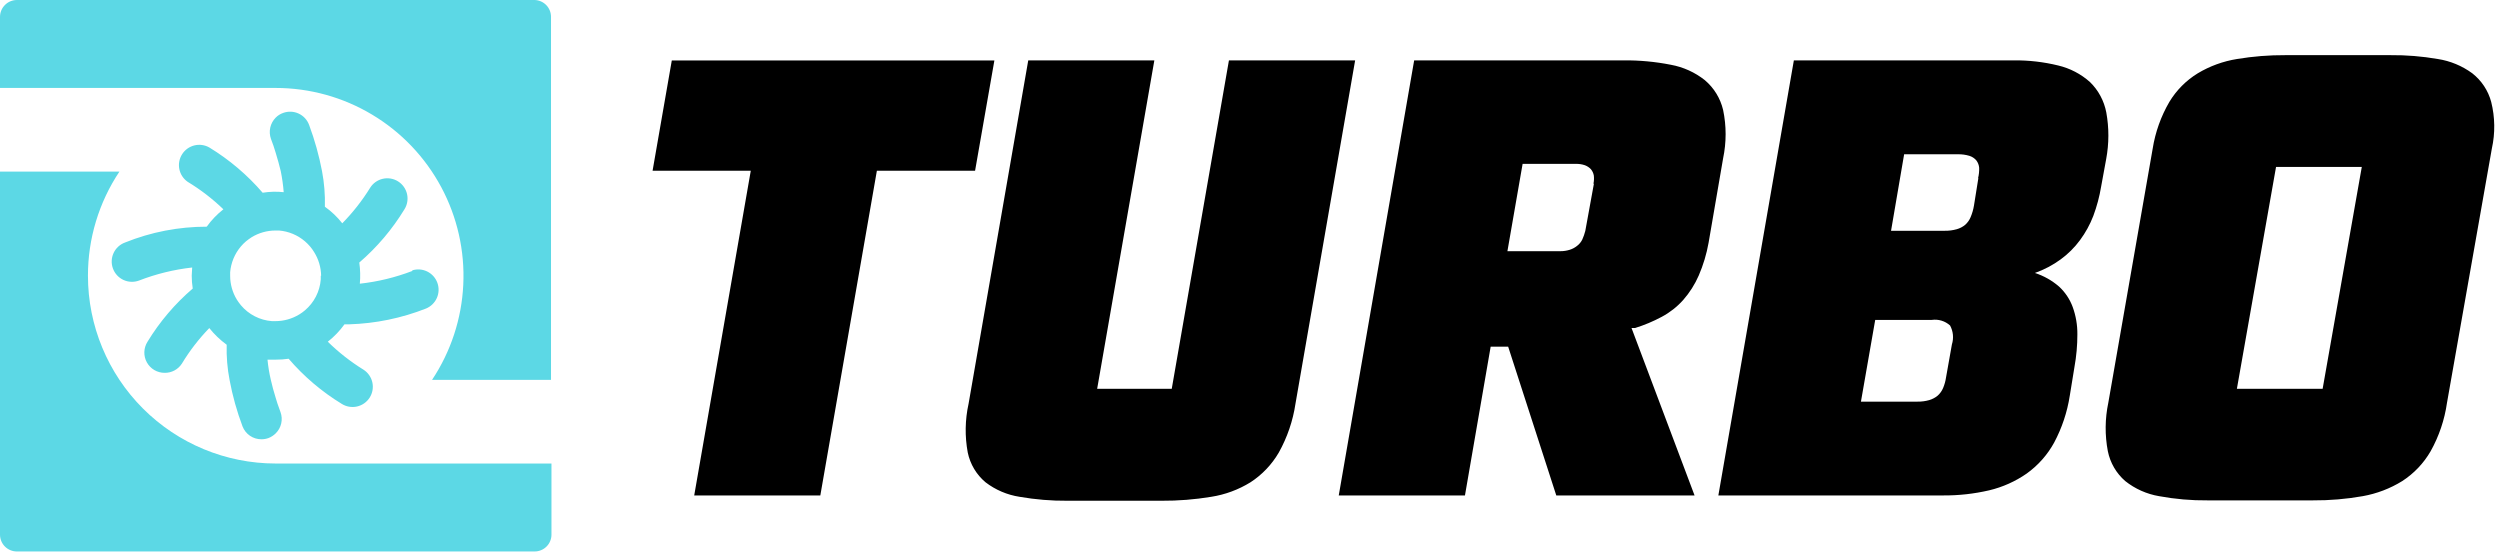
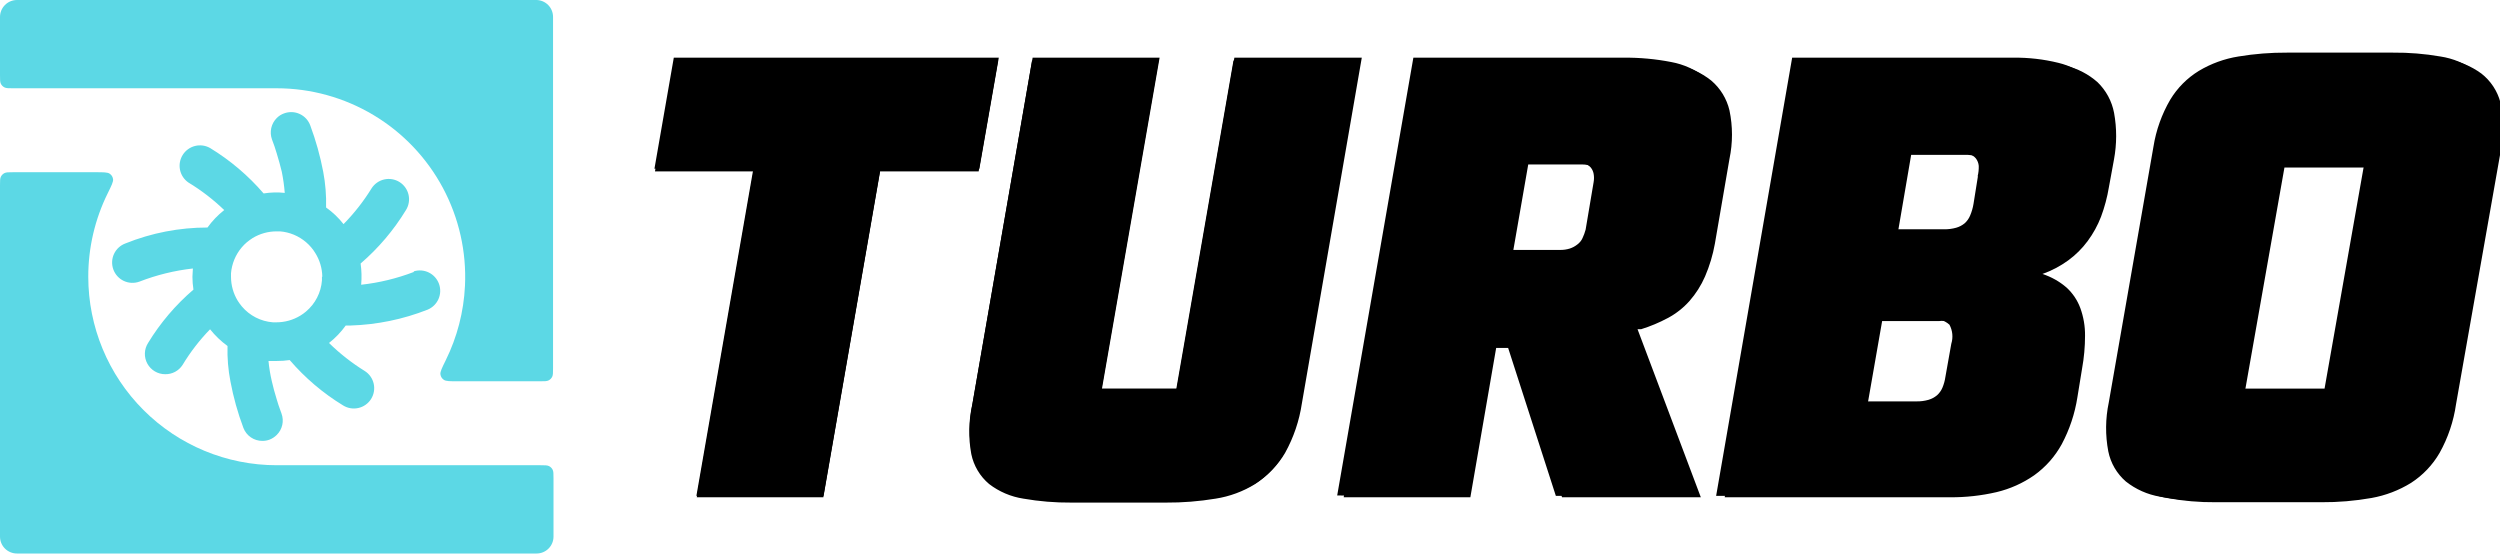
- <svg xmlns="http://www.w3.org/2000/svg" class="logo" width="272" height="60" viewBox="0 0 272 60">
-   <g class="logo__icon" fill="#5cd8e5">
-     <path fill-rule="evenodd" clip-rule="evenodd" d="M58.168 0H1.842C1.353 0 0.885 0.194 0.54 0.54C0.194 0.885 1.99791e-10 1.353 1.99791e-10 1.842V9.569H30C33.697 9.571 37.324 10.576 40.495 12.477C43.666 14.377 46.262 17.102 48.007 20.361C49.752 23.62 50.581 27.292 50.404 30.984C50.228 34.677 49.054 38.253 47.006 41.331H59.95V1.842C59.953 1.363 59.768 0.902 59.435 0.557C59.102 0.213 58.647 0.013 58.168 0ZM9.569 30C9.564 25.967 10.756 22.024 12.994 18.669H1.99791e-10V58.168C-3.56516e-06 58.409 0.048 58.648 0.14 58.871C0.233 59.094 0.369 59.297 0.54 59.467C0.711 59.637 0.914 59.772 1.138 59.863C1.361 59.955 1.601 60.001 1.842 60H58.168C58.654 60 59.12 59.807 59.463 59.463C59.807 59.12 60 58.654 60 58.168V50.431H30C24.581 50.431 19.384 48.279 15.553 44.447C11.721 40.616 9.569 35.419 9.569 30ZM39.15 30.866C41.103 30.65 43.021 30.185 44.856 29.482V29.413C45.398 29.245 45.985 29.292 46.493 29.545C47.002 29.799 47.393 30.238 47.587 30.772C47.78 31.306 47.761 31.894 47.532 32.414C47.303 32.934 46.883 33.346 46.359 33.565C43.688 34.617 40.855 35.2 37.985 35.287H37.478C36.965 36 36.355 36.636 35.665 37.179C36.84 38.331 38.139 39.35 39.539 40.216C40.032 40.529 40.382 41.025 40.51 41.595C40.638 42.166 40.534 42.764 40.221 43.258C39.908 43.751 39.411 44.101 38.841 44.228C38.271 44.356 37.673 44.252 37.179 43.94C35.009 42.616 33.06 40.959 31.404 39.031C30.939 39.099 30.47 39.133 30 39.13H29.104C29.174 39.864 29.294 40.593 29.462 41.311C29.602 41.938 29.781 42.595 30 43.302C30.113 43.71 30.243 44.071 30.382 44.456C30.427 44.58 30.472 44.705 30.518 44.836C30.662 45.23 30.69 45.657 30.598 46.067C30.506 46.476 30.299 46.851 30 47.146C29.773 47.372 29.502 47.548 29.203 47.663C28.96 47.75 28.704 47.794 28.447 47.793C28.001 47.796 27.565 47.664 27.197 47.413C26.829 47.162 26.546 46.805 26.386 46.389C25.773 44.757 25.303 43.074 24.982 41.361C24.734 40.092 24.627 38.8 24.663 37.507C23.955 36.99 23.319 36.381 22.771 35.695C21.632 36.869 20.629 38.168 19.784 39.569C19.582 39.879 19.304 40.134 18.977 40.308C18.649 40.482 18.283 40.57 17.912 40.564C17.517 40.566 17.129 40.46 16.788 40.26C16.447 40.059 16.167 39.771 15.977 39.424C15.786 39.078 15.692 38.687 15.705 38.291C15.718 37.896 15.838 37.512 16.05 37.179C17.375 35.003 19.035 33.051 20.969 31.394C20.897 30.933 20.861 30.467 20.86 30C20.86 29.851 20.872 29.701 20.884 29.552C20.897 29.403 20.909 29.253 20.909 29.104C18.924 29.327 16.977 29.805 15.114 30.528C14.565 30.728 13.959 30.703 13.428 30.456C12.898 30.21 12.487 29.763 12.287 29.213C12.086 28.664 12.112 28.058 12.358 27.527C12.605 26.997 13.052 26.586 13.601 26.386C16.427 25.246 19.446 24.662 22.492 24.663C23.004 23.95 23.614 23.313 24.305 22.771C23.126 21.634 21.823 20.632 20.422 19.784C19.953 19.46 19.627 18.967 19.513 18.408C19.399 17.849 19.506 17.268 19.811 16.786C20.115 16.303 20.595 15.958 21.148 15.821C21.702 15.684 22.287 15.766 22.781 16.05C24.958 17.377 26.913 19.037 28.576 20.969C29.333 20.847 30.104 20.827 30.866 20.909C30.807 20.143 30.7 19.382 30.548 18.629C30.398 18.012 30.219 17.345 30 16.638C29.851 16.11 29.681 15.642 29.482 15.114C29.34 14.719 29.313 14.29 29.404 13.879C29.496 13.469 29.703 13.092 30 12.794C30.226 12.566 30.502 12.392 30.806 12.287C31.078 12.187 31.367 12.142 31.657 12.153C31.946 12.165 32.231 12.235 32.493 12.357C32.756 12.479 32.992 12.652 33.188 12.865C33.384 13.079 33.535 13.329 33.634 13.601C34.242 15.235 34.712 16.917 35.038 18.629C35.279 19.902 35.382 21.197 35.347 22.492C36.061 22.998 36.699 23.605 37.239 24.295C38.393 23.122 39.412 21.823 40.276 20.422C40.588 19.928 41.085 19.578 41.655 19.451C42.226 19.323 42.824 19.427 43.317 19.739C43.811 20.052 44.16 20.549 44.288 21.119C44.416 21.69 44.312 22.287 43.999 22.781C42.675 24.954 41.019 26.906 39.091 28.566C39.199 29.328 39.219 30.1 39.15 30.866ZM34.899 30.398V30H34.939C34.925 29.086 34.659 28.194 34.172 27.421C34.043 27.207 33.897 27.004 33.734 26.814C33.053 26.013 32.136 25.449 31.115 25.201C30.866 25.141 30.613 25.101 30.358 25.081H29.96C29.05 25.083 28.158 25.335 27.381 25.808C27.168 25.946 26.962 26.096 26.764 26.256C25.967 26.938 25.406 27.855 25.161 28.875C25.101 29.12 25.061 29.37 25.041 29.622V30.02C25.044 30.93 25.295 31.822 25.768 32.599C25.904 32.814 26.054 33.02 26.216 33.216C26.634 33.713 27.148 34.121 27.726 34.416C28.303 34.712 28.934 34.89 29.582 34.939H29.98C30.89 34.937 31.782 34.685 32.559 34.212C32.773 34.083 32.976 33.936 33.166 33.774C33.666 33.355 34.077 32.841 34.374 32.261C34.672 31.681 34.85 31.048 34.899 30.398Z" />
+ <svg xmlns="http://www.w3.org/2000/svg" class="logo" width="271" height="60" viewBox="0 0 271 60">
+   <g class="logo__icon" fill="#5CD8E5">
+     <path d="M9.569 30C9.565 26.851 10.291 23.756 11.676 20.953C12.09 20.113 12.297 19.694 12.256 19.419C12.217 19.164 12.1 18.975 11.888 18.828C11.661 18.669 11.226 18.669 10.355 18.669H1.412C0.918 18.669 0.671 18.669 0.482 18.765C0.316 18.85 0.181 18.985 0.096 19.151C0 19.34 1.99791e-10 19.587 1.99791e-10 20.081V58.168C-3.56516e-06 58.409 0.048 58.648 0.14 58.871C0.233 59.094 0.369 59.297 0.54 59.467C0.711 59.637 0.914 59.772 1.138 59.863C1.361 59.955 1.601 60.001 1.842 60H58.168C58.654 60 59.12 59.807 59.463 59.463C59.807 59.12 60 58.654 60 58.168V51.843C60 51.349 60 51.102 59.904 50.913C59.819 50.747 59.684 50.612 59.518 50.528C59.329 50.431 59.082 50.431 58.588 50.431H30C24.581 50.431 19.384 48.279 15.553 44.447C11.721 40.616 9.569 35.419 9.569 30Z" />
+     <path d="M39.15 30.866C41.103 30.65 43.021 30.185 44.855 29.482V29.413C45.398 29.245 45.985 29.292 46.493 29.545C47.002 29.799 47.393 30.238 47.587 30.772C47.78 31.306 47.761 31.894 47.532 32.414C47.303 32.934 46.883 33.346 46.359 33.565C43.688 34.617 40.855 35.2 37.985 35.287H37.477C36.965 36 36.355 36.636 35.665 37.179C36.84 38.331 38.139 39.35 39.539 40.216C40.032 40.529 40.382 41.025 40.51 41.595C40.638 42.166 40.534 42.764 40.221 43.258C39.908 43.751 39.411 44.101 38.841 44.228C38.27 44.356 37.673 44.252 37.179 43.94C35.009 42.616 33.06 40.959 31.404 39.031C30.939 39.099 30.47 39.133 30 39.13H29.104C29.174 39.864 29.294 40.593 29.462 41.311C29.602 41.938 29.781 42.595 30 43.302C30.113 43.71 30.243 44.071 30.382 44.456C30.427 44.58 30.472 44.705 30.518 44.836C30.662 45.23 30.689 45.657 30.598 46.067C30.506 46.476 30.299 46.851 30 47.146C29.773 47.372 29.502 47.548 29.203 47.663C28.96 47.75 28.704 47.794 28.447 47.793C28.001 47.796 27.565 47.664 27.197 47.413C26.829 47.162 26.546 46.805 26.386 46.389C25.773 44.757 25.303 43.074 24.982 41.361C24.734 40.092 24.627 38.8 24.663 37.507C23.955 36.99 23.319 36.381 22.771 35.695C21.631 36.869 20.629 38.168 19.784 39.569C19.582 39.879 19.304 40.134 18.977 40.308C18.649 40.482 18.283 40.57 17.912 40.564C17.517 40.566 17.129 40.46 16.788 40.26C16.447 40.059 16.167 39.771 15.976 39.424C15.786 39.078 15.692 38.687 15.705 38.291C15.718 37.896 15.838 37.512 16.05 37.179C17.375 35.003 19.035 33.051 20.969 31.394C20.897 30.933 20.861 30.467 20.86 30C20.86 29.851 20.872 29.701 20.884 29.552C20.897 29.403 20.909 29.253 20.909 29.104C18.924 29.327 16.977 29.805 15.114 30.528C14.565 30.728 13.959 30.703 13.428 30.456C12.898 30.21 12.487 29.763 12.287 29.213C12.086 28.664 12.112 28.058 12.358 27.527C12.605 26.997 13.052 26.586 13.601 26.386C16.427 25.246 19.446 24.662 22.492 24.663C23.004 23.95 23.614 23.313 24.305 22.771C23.126 21.634 21.823 20.632 20.422 19.784C19.953 19.46 19.627 18.967 19.513 18.408C19.399 17.849 19.506 17.268 19.811 16.786C20.115 16.304 20.595 15.958 21.148 15.821C21.702 15.684 22.287 15.766 22.781 16.05C24.958 17.377 26.913 19.037 28.576 20.969C29.333 20.847 30.104 20.827 30.866 20.909C30.807 20.144 30.7 19.382 30.548 18.629C30.398 18.012 30.219 17.345 30 16.638C29.851 16.11 29.681 15.642 29.482 15.114C29.34 14.719 29.313 14.29 29.404 13.879C29.496 13.469 29.703 13.092 30 12.795C30.226 12.566 30.502 12.392 30.806 12.287C31.078 12.187 31.367 12.142 31.657 12.153C31.946 12.165 32.231 12.235 32.493 12.357C32.756 12.479 32.992 12.652 33.188 12.865C33.384 13.079 33.535 13.329 33.634 13.601C34.242 15.235 34.712 16.917 35.038 18.629C35.279 19.902 35.382 21.198 35.347 22.492C36.061 22.998 36.699 23.605 37.239 24.295C38.393 23.122 39.412 21.823 40.275 20.422C40.588 19.928 41.085 19.578 41.655 19.451C42.225 19.323 42.823 19.427 43.317 19.739C43.811 20.052 44.16 20.549 44.288 21.119C44.416 21.69 44.312 22.288 43.999 22.781C42.675 24.954 41.019 26.906 39.09 28.566C39.199 29.328 39.219 30.1 39.15 30.866ZM34.899 30.398V30H34.938C34.925 29.086 34.659 28.194 34.172 27.421C34.043 27.207 33.896 27.004 33.734 26.814C33.053 26.013 32.136 25.449 31.115 25.201C30.866 25.141 30.613 25.101 30.358 25.081H29.96C29.05 25.083 28.158 25.335 27.381 25.808C27.168 25.946 26.961 26.096 26.764 26.256C25.967 26.938 25.406 27.855 25.161 28.875C25.101 29.12 25.061 29.37 25.041 29.622V30.02C25.044 30.93 25.295 31.822 25.768 32.599C25.904 32.814 26.053 33.02 26.216 33.216C26.634 33.713 27.148 34.121 27.725 34.416C28.303 34.712 28.934 34.89 29.582 34.939H29.98C30.89 34.937 31.782 34.685 32.559 34.212C32.773 34.083 32.976 33.936 33.166 33.774C33.666 33.355 34.076 32.841 34.374 32.261C34.672 31.681 34.85 31.048 34.899 30.398Z" />
+     <path d="M58.168 0H1.842C1.353 0 0.885 0.194 0.54 0.54C0.194 0.885 1.99791e-10 1.353 1.99791e-10 1.842V8.157C1.99791e-10 8.651 0 8.898 0.096 9.087C0.181 9.253 0.316 9.388 0.482 9.472C0.671 9.569 0.918 9.569 1.412 9.569H30C33.697 9.571 37.324 10.576 40.495 12.477C43.666 14.377 46.262 17.102 48.007 20.361C49.752 23.62 50.58 27.292 50.404 30.984C50.27 33.797 49.557 36.541 48.32 39.049C47.907 39.888 47.7 40.307 47.742 40.581C47.78 40.836 47.898 41.025 48.11 41.172C48.337 41.331 48.772 41.331 49.641 41.331H58.538C59.032 41.331 59.28 41.331 59.468 41.235C59.634 41.15 59.769 41.015 59.854 40.849C59.95 40.66 59.95 40.413 59.95 39.919V1.842C59.953 1.363 59.768 0.902 59.435 0.557C59.102 0.213 58.647 0.013 58.168 0Z" />
  </g>
  <g class="logo__wordmark" fill="#000">
    <path fill-rule="evenodd" clip-rule="evenodd" d="M268.982 7.973C269.989 8.76 270.713 9.854 271.043 11.089C271.46 12.754 271.484 14.492 271.113 16.167L266.234 43.817C265.97 45.671 265.366 47.46 264.452 49.094C263.694 50.405 262.636 51.518 261.365 52.34C260.048 53.155 258.588 53.712 257.064 53.983C255.269 54.3 253.449 54.453 251.627 54.441H240.197C238.424 54.458 236.653 54.305 234.91 53.983C233.563 53.754 232.296 53.189 231.226 52.34C230.254 51.497 229.589 50.356 229.334 49.094C229.001 47.349 229.018 45.556 229.384 43.817L234.213 16.167C234.497 14.377 235.112 12.655 236.025 11.089C236.792 9.817 237.854 8.748 239.121 7.973C240.433 7.187 241.883 6.66 243.393 6.419C245.13 6.131 246.889 5.991 248.65 6.001H260.081C261.806 5.985 263.528 6.125 265.228 6.419C266.586 6.628 267.874 7.161 268.982 7.973ZM243.373 42.304H252.702L256.964 18.159H247.634L243.373 42.304ZM185.484 8.719C186.479 9.559 187.177 10.698 187.475 11.965C187.838 13.699 187.838 15.489 187.475 17.223L185.892 26.423C185.674 27.641 185.317 28.831 184.827 29.967C184.405 30.939 183.833 31.84 183.134 32.636C182.466 33.384 181.67 34.008 180.784 34.478C179.866 34.97 178.902 35.373 177.907 35.683H177.508L184.369 53.904H169.324L164.087 37.714H162.185L159.387 53.904H145.656L153.861 6.569H176.612C178.35 6.549 180.085 6.71 181.79 7.047C183.14 7.294 184.408 7.868 185.484 8.719ZM172.48 25.128L173.416 19.991H173.366C173.43 19.693 173.444 19.387 173.406 19.084C173.36 18.835 173.25 18.602 173.088 18.407C172.907 18.217 172.686 18.071 172.44 17.979C172.12 17.87 171.783 17.82 171.445 17.83H165.66L164.007 27.329H169.782C170.119 27.33 170.455 27.279 170.778 27.179C171.071 27.089 171.345 26.944 171.584 26.751C171.825 26.57 172.019 26.335 172.152 26.064C172.288 25.762 172.398 25.449 172.48 25.128ZM133.708 6.569L127.485 42.304H119.37L125.593 6.569H111.873L105.381 43.927C104.995 45.672 104.965 47.477 105.291 49.234C105.554 50.499 106.234 51.639 107.223 52.47C108.308 53.302 109.585 53.846 110.937 54.053C112.653 54.351 114.393 54.495 116.134 54.481H126.37C128.181 54.492 129.99 54.349 131.777 54.053C133.295 53.816 134.751 53.278 136.058 52.47C137.323 51.647 138.377 50.539 139.135 49.234C140.054 47.589 140.668 45.791 140.947 43.927L147.439 6.569H133.708ZM108.189 6.579H73.091L71 18.577H81.684L75.53 53.904H89.251L95.404 18.577H106.088L108.189 6.579ZM229.165 12.234C228.926 10.972 228.303 9.814 227.382 8.919C226.399 8.046 225.216 7.43 223.937 7.126C222.344 6.736 220.708 6.548 219.068 6.569H195.172L186.957 53.904H211.372C213.074 53.919 214.772 53.731 216.43 53.346C217.889 52.998 219.27 52.38 220.502 51.524C221.737 50.64 222.758 49.49 223.489 48.158C224.34 46.564 224.916 44.837 225.192 43.051L225.7 39.934C225.912 38.765 226.019 37.578 226.018 36.389C226.029 35.371 225.857 34.36 225.51 33.403C225.198 32.555 224.69 31.794 224.027 31.182C223.259 30.516 222.365 30.011 221.398 29.698C222.397 29.345 223.34 28.849 224.196 28.225C225.003 27.637 225.715 26.928 226.307 26.124C226.904 25.317 227.39 24.433 227.751 23.495C228.139 22.454 228.426 21.377 228.607 20.279L229.155 17.292C229.466 15.621 229.47 13.907 229.165 12.234ZM212.367 37.475L211.73 41.059C211.673 41.456 211.566 41.844 211.411 42.214C211.279 42.53 211.079 42.812 210.824 43.041C210.555 43.263 210.243 43.429 209.908 43.529C209.491 43.648 209.058 43.705 208.624 43.698H202.47L204.023 34.806H210.177C210.533 34.755 210.896 34.783 211.24 34.888C211.584 34.993 211.901 35.172 212.168 35.414C212.338 35.727 212.442 36.07 212.477 36.424C212.511 36.778 212.474 37.135 212.367 37.475ZM215.245 19.383L214.767 22.37C214.696 22.805 214.572 23.23 214.399 23.635C214.267 23.951 214.066 24.233 213.811 24.461C213.543 24.683 213.23 24.846 212.895 24.939C212.471 25.058 212.031 25.115 211.591 25.108H205.746L207.17 16.785H213.015C213.439 16.776 213.862 16.833 214.269 16.954C214.563 17.044 214.826 17.217 215.026 17.452C215.203 17.686 215.31 17.965 215.334 18.258C215.346 18.637 215.306 19.015 215.215 19.383H215.245Z" />
+     <path d="M268.312 7.682C269.323 8.472 270.048 9.57 270.38 10.809C270.798 12.478 270.822 14.222 270.45 15.903L265.555 43.64C265.291 45.499 264.685 47.294 263.768 48.933C263.007 50.248 261.946 51.364 260.671 52.189C259.35 53.006 257.886 53.566 256.356 53.837C254.556 54.155 252.731 54.309 250.903 54.297H239.437C237.658 54.314 235.882 54.16 234.133 53.837C232.782 53.608 231.511 53.041 230.437 52.189C229.462 51.343 228.795 50.198 228.54 48.933C228.206 47.183 228.223 45.383 228.589 43.64L233.434 15.903C233.719 14.107 234.336 12.38 235.252 10.809C236.021 9.533 237.087 8.461 238.358 7.682C239.674 6.895 241.128 6.366 242.643 6.124C244.385 5.834 246.15 5.694 247.916 5.705H259.383C261.113 5.689 262.841 5.829 264.547 6.124C265.909 6.333 267.2 6.868 268.312 7.682ZM242.623 42.121H251.982L256.257 17.9H246.898L242.623 42.121ZM108.27 6.249H73.04L70.941 18.293H81.665L75.489 53.752H89.261L95.437 18.293H106.161L108.27 6.249ZM133.806 6.249L127.57 42.119H119.454L125.701 6.249H111.938L105.422 43.738C105.043 45.494 105.015 47.308 105.342 49.075C105.602 50.341 106.282 51.482 107.271 52.313C108.364 53.148 109.649 53.695 111.009 53.902C112.728 54.207 114.471 54.351 116.216 54.332H126.5C128.318 54.348 130.134 54.204 131.927 53.902C133.45 53.661 134.911 53.121 136.225 52.313C137.495 51.492 138.553 50.382 139.313 49.075C140.23 47.419 140.843 45.611 141.122 43.738L147.618 6.249H133.806ZM153.209 6.251L144.951 53.711L158.701 53.752L161.508 37.48H163.406L168.654 53.752H183.733L176.858 35.5H177.265C178.258 35.187 179.22 34.783 180.139 34.293C181.026 33.819 181.824 33.195 182.499 32.449C183.197 31.638 183.764 30.723 184.18 29.737C184.677 28.595 185.037 27.398 185.252 26.171L186.838 16.963C187.209 15.229 187.209 13.436 186.838 11.702C186.557 10.42 185.867 9.263 184.872 8.407C183.794 7.553 182.523 6.975 181.17 6.726C179.464 6.393 177.728 6.234 175.99 6.251H153.209ZM169.129 27.093H163.338L165.006 17.574H170.81C171.142 17.568 171.472 17.619 171.786 17.723C172.036 17.812 172.259 17.961 172.437 18.157C172.597 18.353 172.704 18.586 172.749 18.835C172.804 19.135 172.804 19.443 172.749 19.743L171.881 24.896C171.795 25.213 171.682 25.521 171.542 25.818C171.415 26.093 171.219 26.332 170.973 26.51C170.73 26.702 170.454 26.849 170.159 26.944C169.825 27.046 169.478 27.097 169.129 27.093ZM228.37 11.936C228.13 10.67 227.506 9.508 226.582 8.609C225.596 7.734 224.409 7.116 223.126 6.811C221.528 6.419 219.887 6.231 218.242 6.251H194.27L186.029 53.751H210.521C212.228 53.766 213.931 53.578 215.595 53.192C217.059 52.843 218.444 52.222 219.68 51.363C220.919 50.476 221.943 49.322 222.676 47.986C223.53 46.386 224.107 44.653 224.384 42.86L224.894 39.733C225.107 38.559 225.214 37.369 225.213 36.176C225.224 35.154 225.052 34.139 224.704 33.178C224.391 32.328 223.881 31.565 223.216 30.95C222.446 30.282 221.549 29.775 220.579 29.462C221.581 29.107 222.526 28.609 223.386 27.983C224.195 27.392 224.909 26.681 225.503 25.875C226.102 25.064 226.589 24.177 226.951 23.237C227.341 22.191 227.629 21.111 227.81 20.01L228.36 17.012C228.672 15.335 228.676 13.615 228.37 11.936ZM211.52 37.265L210.88 40.862C210.823 41.26 210.715 41.65 210.561 42.021C210.428 42.338 210.227 42.621 209.971 42.85C209.701 43.074 209.388 43.24 209.052 43.34C208.634 43.46 208.199 43.517 207.764 43.51H201.591L203.149 34.587H209.322C209.679 34.536 210.044 34.564 210.389 34.669C210.734 34.775 211.052 34.955 211.32 35.197C211.49 35.511 211.595 35.855 211.629 36.211C211.663 36.566 211.626 36.925 211.52 37.265ZM214.406 19.11L213.927 22.108C213.855 22.544 213.731 22.97 213.557 23.377C213.425 23.694 213.224 23.977 212.968 24.206C212.698 24.428 212.385 24.592 212.049 24.686C211.623 24.805 211.182 24.862 210.74 24.855H204.877L206.306 16.503H212.169C212.594 16.494 213.019 16.551 213.427 16.672C213.723 16.764 213.986 16.937 214.186 17.172C214.364 17.407 214.472 17.688 214.496 17.981C214.508 18.361 214.468 18.741 214.376 19.11H214.406Z" />
  </g>
</svg>
